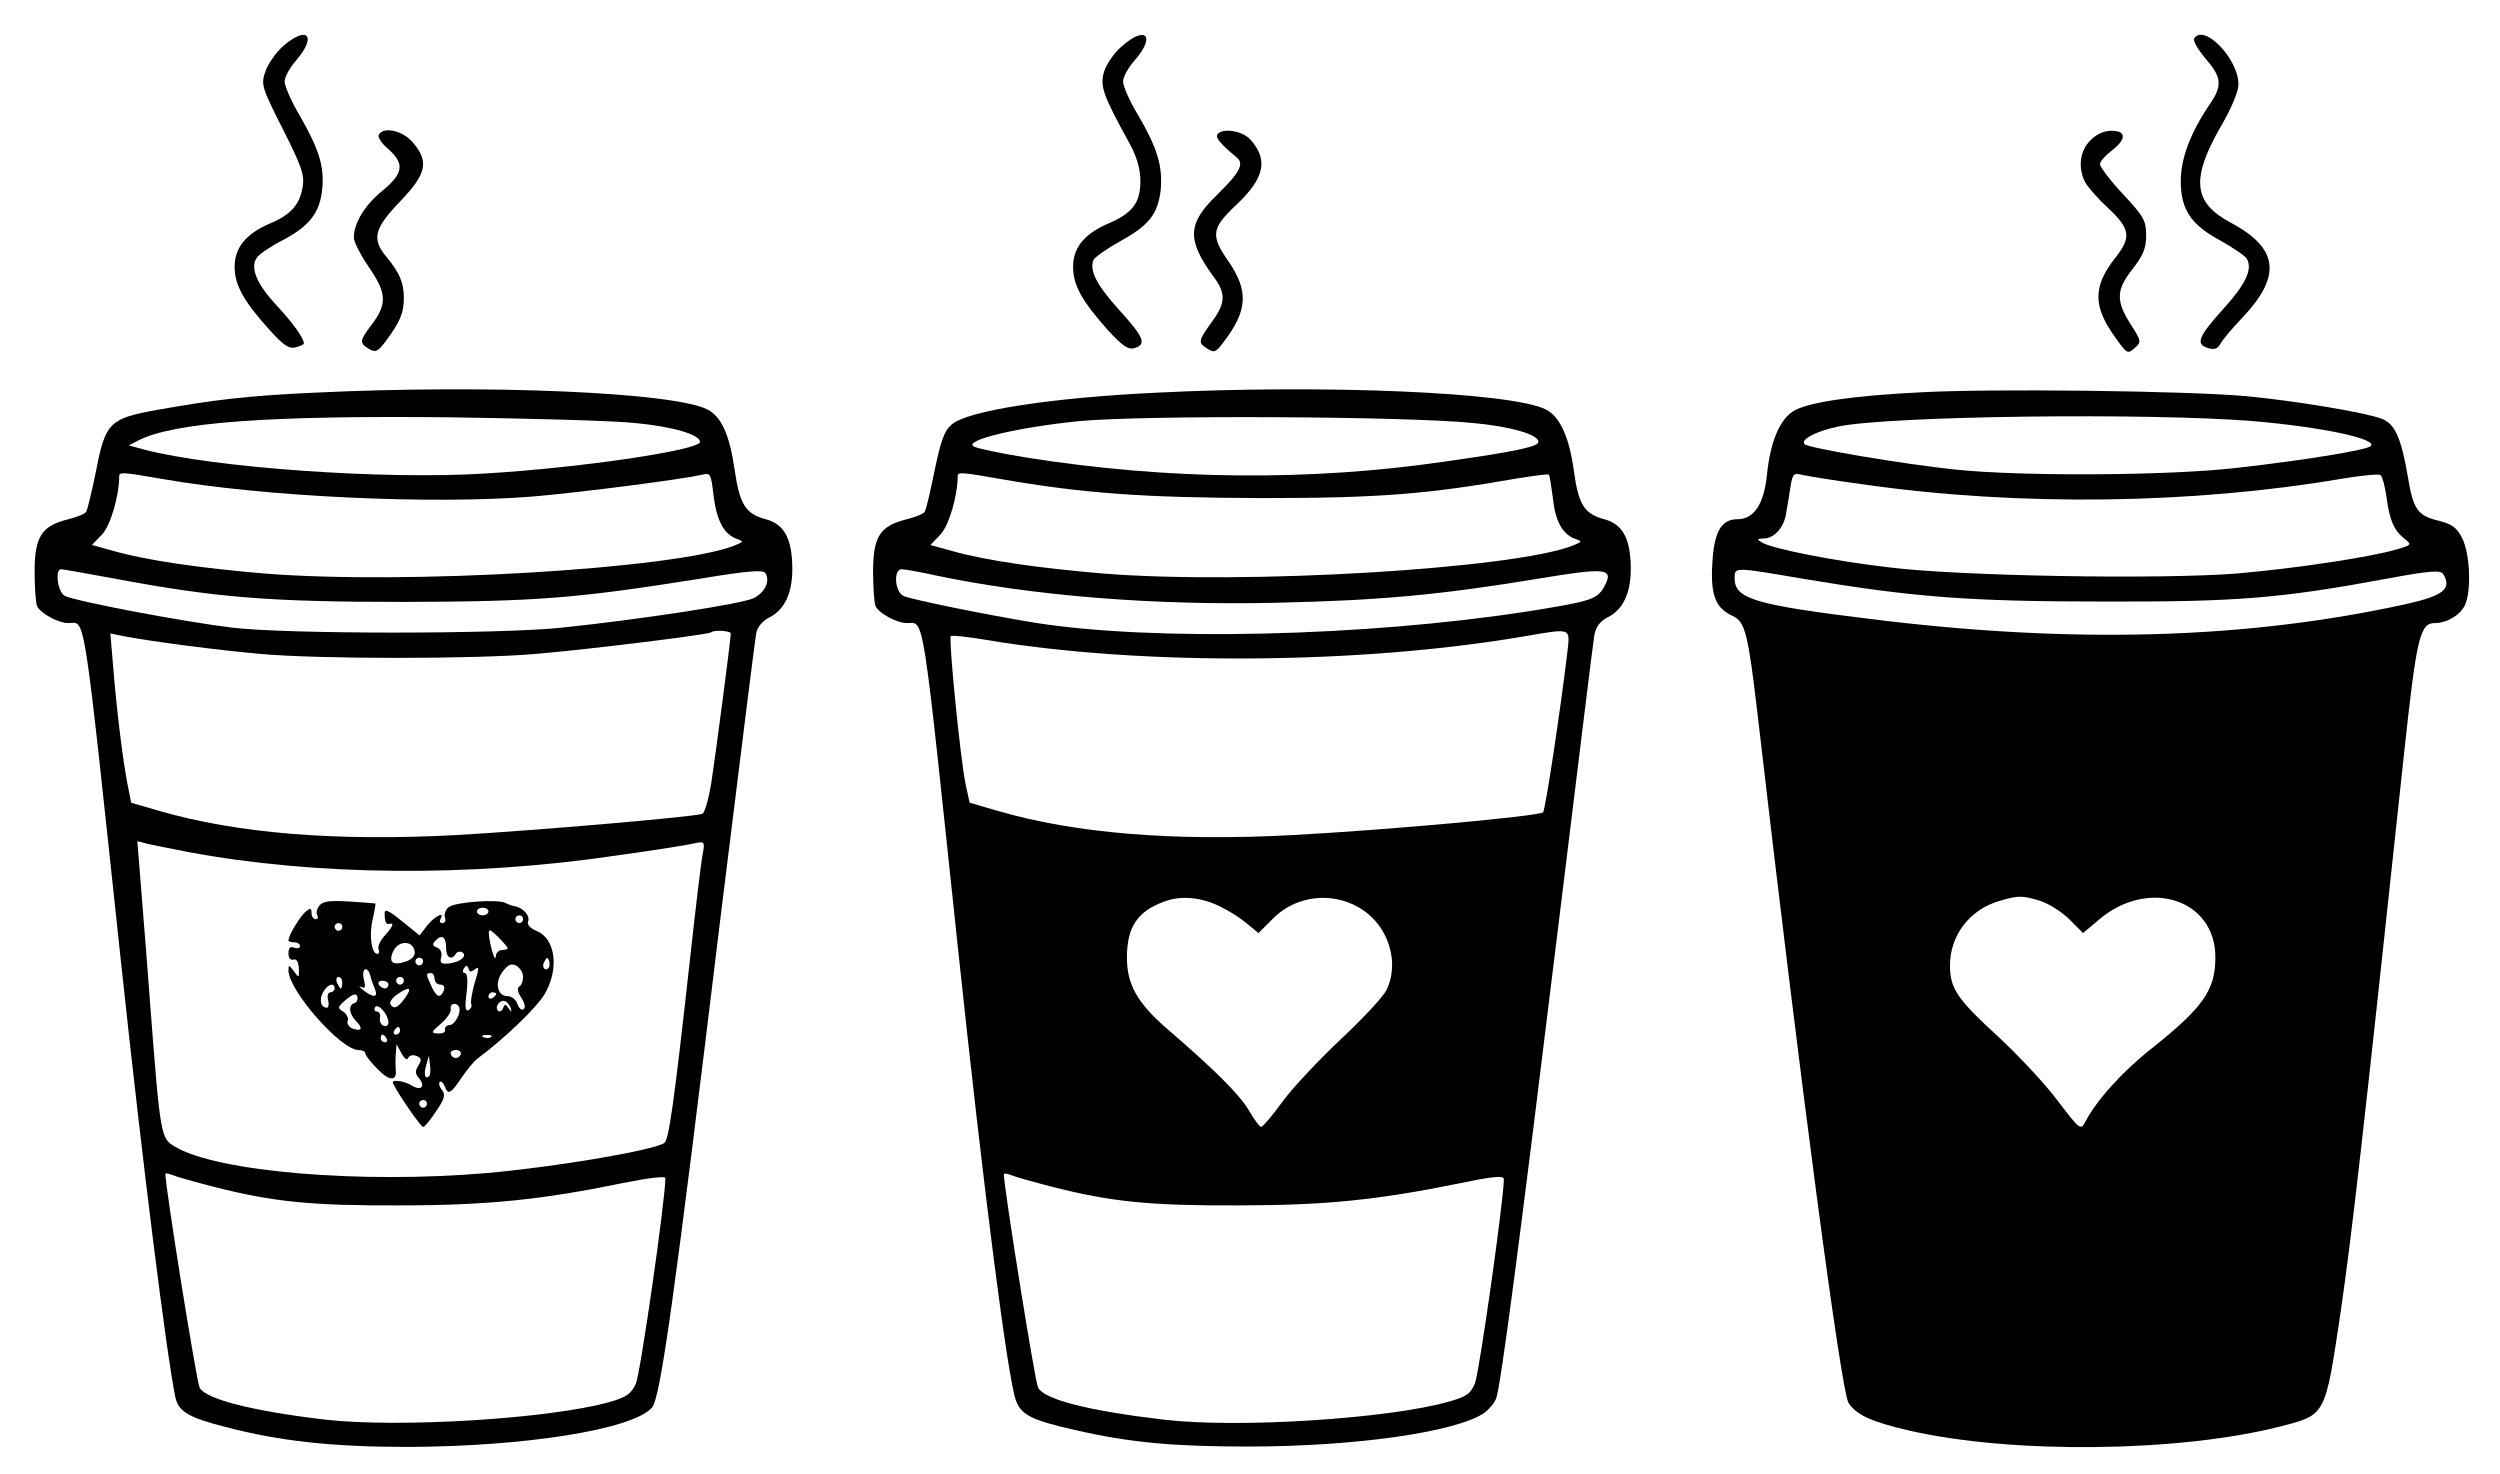
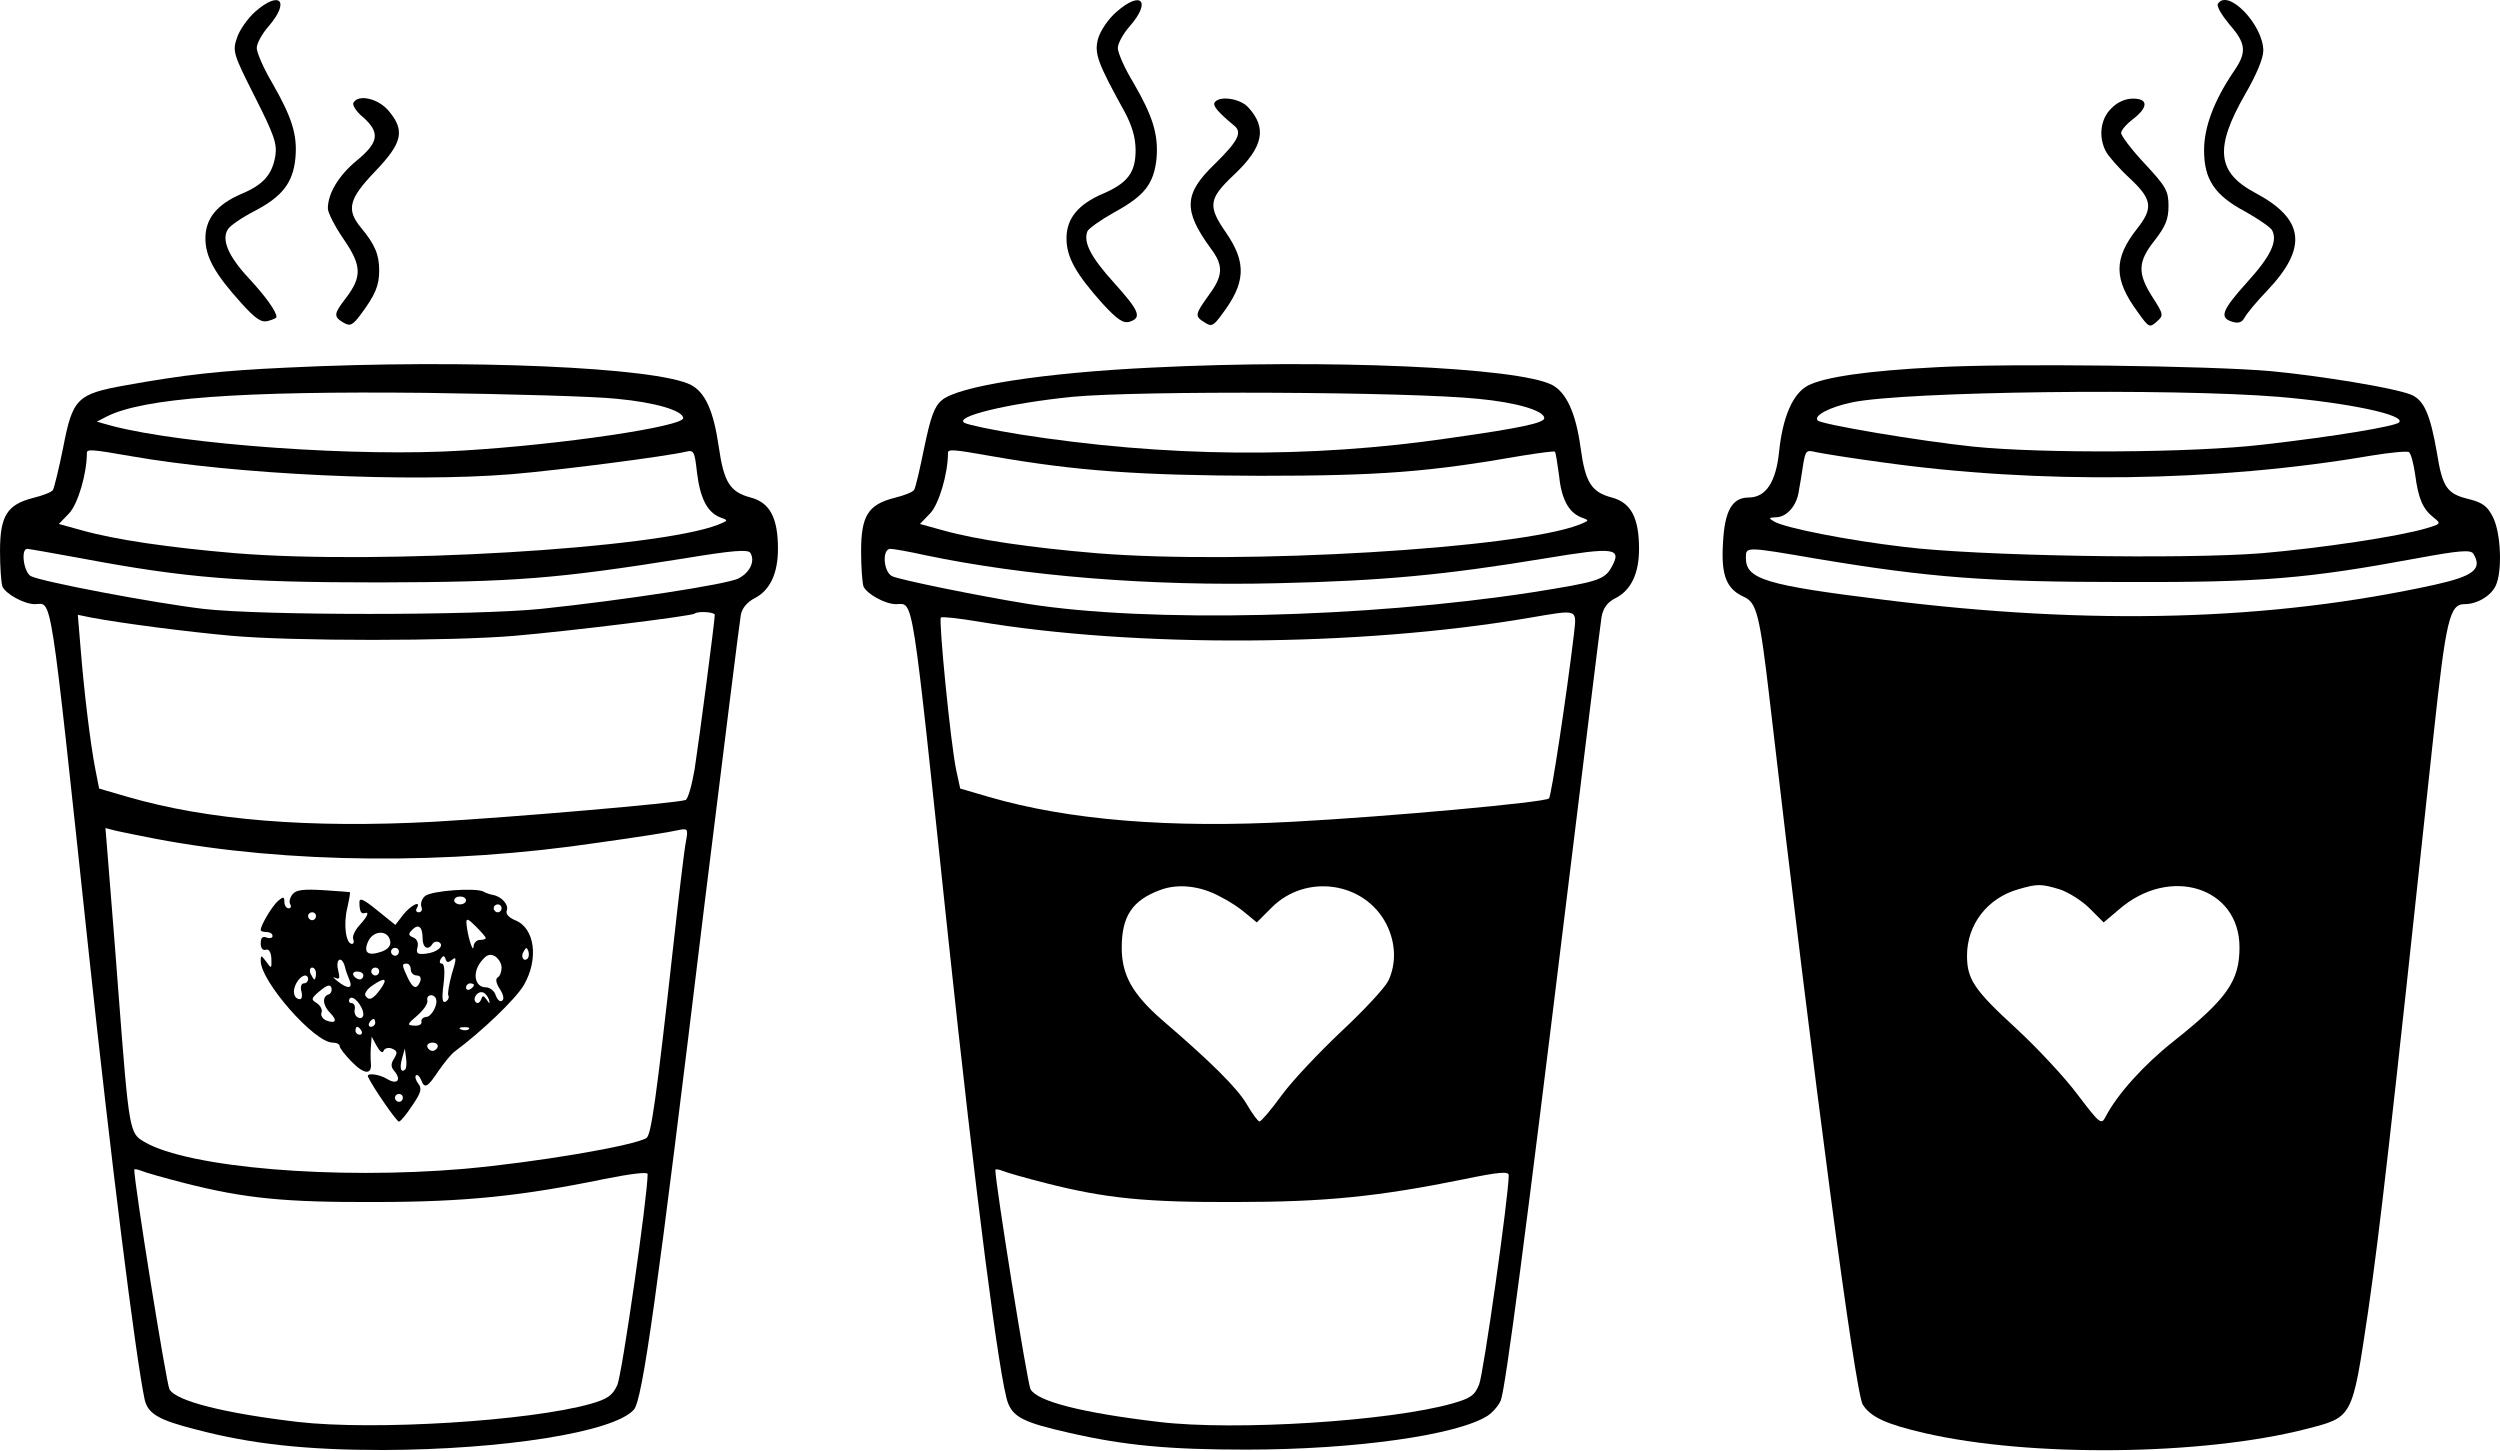
- <svg xmlns="http://www.w3.org/2000/svg" version="1.0" width="650pt" height="383pt" viewBox="0 0 650 383" preserveAspectRatio="xMidYMid meet">
-   <g transform="translate(0,383) scale(0.1,-0.1)" fill="#000000" stroke="none">
-     <path d="M736 3710 c-19 -17 -40 -47 -46 -66 -12 -34 -9 -42 45 -149 49 -97 57 -119 52 -151 -8 -46 -30 -72 -85 -95 -63 -27 -92 -63 -92 -113 0 -47 24 -90 91 -164 36 -40 51 -50 68 -45 11 3 21 7 21 10 0 14 -29 54 -71 99 -51 55 -69 97 -52 123 5 9 36 30 67 46 71 37 98 72 104 135 5 58 -8 101 -59 190 -22 37 -39 77 -39 88 0 12 14 37 30 55 55 64 29 92 -34 37z" />
-     <path d="M2916 3709 c-20 -17 -40 -47 -46 -67 -10 -38 -2 -60 68 -187 18 -34 27 -64 27 -96 0 -56 -20 -83 -83 -110 -63 -27 -92 -63 -92 -113 0 -48 24 -90 92 -166 37 -40 52 -50 68 -45 32 10 24 28 -40 99 -58 64 -78 102 -67 130 3 7 34 29 68 48 77 42 100 72 107 136 5 61 -9 107 -59 193 -22 36 -39 75 -39 87 0 12 14 37 30 55 56 64 29 92 -34 36z" />
-     <path d="M5705 3730 c-4 -6 10 -29 29 -52 43 -49 45 -71 10 -121 -49 -73 -74 -139 -74 -198 0 -74 27 -114 104 -155 32 -18 63 -39 68 -47 15 -28 -3 -66 -63 -132 -64 -71 -71 -90 -38 -100 16 -5 25 -2 32 11 6 11 32 42 58 69 102 108 93 180 -31 246 -98 52 -104 114 -26 250 28 48 46 91 46 110 0 66 -90 159 -115 119z" />
-     <path d="M985 3480 c-4 -6 7 -23 24 -37 44 -39 40 -64 -16 -110 -45 -37 -73 -83 -73 -121 0 -11 18 -46 40 -78 46 -67 47 -95 5 -150 -30 -39 -31 -46 -6 -61 17 -10 23 -8 44 20 37 50 47 73 47 112 0 40 -11 66 -46 108 -38 46 -31 73 36 143 69 72 76 103 34 153 -26 31 -76 43 -89 21z" />
-     <path d="M3165 3480 c-5 -8 8 -24 49 -58 22 -17 11 -39 -49 -98 -78 -75 -80 -117 -10 -213 33 -44 32 -69 -5 -119 -35 -49 -36 -53 -10 -69 17 -11 22 -9 43 20 61 80 63 131 12 206 -48 69 -46 87 20 149 74 70 83 118 35 170 -21 23 -74 30 -85 12z" />
-     <path d="M5435 3465 c-27 -26 -33 -71 -14 -108 6 -12 33 -43 60 -68 58 -54 61 -76 19 -129 -59 -75 -59 -127 1 -209 29 -41 31 -42 49 -26 18 16 18 18 -11 63 -38 60 -37 89 6 143 27 35 35 53 35 87 0 38 -6 49 -60 107 -33 35 -60 71 -60 78 0 7 14 23 30 35 39 30 39 52 0 52 -19 0 -40 -9 -55 -25z" />
-     <path d="M817 2809 c-173 -8 -259 -18 -410 -45 -122 -22 -133 -33 -157 -157 -11 -55 -23 -103 -26 -108 -3 -5 -25 -14 -50 -20 -66 -17 -84 -45 -84 -135 0 -40 3 -80 6 -89 8 -19 55 -45 82 -45 45 0 36 59 137 -885 55 -515 118 -1018 141 -1128 8 -37 35 -53 130 -77 140 -37 279 -52 474 -52 304 1 584 45 635 102 22 24 58 281 179 1280 48 388 89 717 92 733 3 17 17 33 35 42 39 20 59 63 59 125 0 78 -20 117 -69 130 -53 14 -68 39 -81 129 -13 90 -34 137 -70 156 -87 45 -568 66 -1023 44z m835 -79 c97 -9 168 -30 168 -49 0 -21 -306 -67 -557 -82 -264 -17 -708 15 -888 62 l-40 11 25 13 c93 47 336 65 810 60 212 -3 429 -9 482 -15z m-1232 -145 c267 -47 705 -67 965 -46 129 11 390 45 442 57 20 5 22 1 28 -53 8 -65 26 -100 58 -113 22 -8 22 -8 -5 -19 -155 -60 -853 -102 -1222 -72 -166 14 -304 34 -389 58 l-58 16 26 27 c22 23 45 100 45 153 0 10 13 9 110 -8z m-124 -259 c265 -50 405 -61 754 -61 345 1 448 9 774 61 121 20 160 23 166 14 13 -21 -1 -50 -30 -65 -30 -15 -291 -55 -500 -77 -165 -17 -710 -17 -855 0 -126 15 -411 69 -437 83 -18 10 -26 69 -9 69 4 0 66 -11 137 -24z m1604 -143 c0 -16 -40 -320 -51 -391 -7 -41 -17 -76 -23 -78 -23 -8 -430 -43 -636 -55 -317 -17 -574 4 -777 63 l-72 21 -10 51 c-12 62 -28 192 -37 305 l-7 84 34 -7 c80 -15 243 -36 354 -46 152 -14 562 -14 720 0 140 12 448 50 454 56 8 7 51 4 51 -3z m-1412 -568 c330 -62 735 -66 1117 -9 94 13 183 27 199 31 28 6 29 5 23 -28 -4 -19 -18 -137 -32 -264 -43 -388 -56 -479 -68 -487 -33 -20 -282 -62 -462 -78 -327 -28 -698 3 -809 68 -38 22 -39 24 -66 377 -11 149 -24 303 -27 344 l-6 74 27 -7 c15 -3 61 -13 104 -21z m69 -871 c153 -39 254 -49 483 -48 227 0 370 15 579 58 65 13 111 19 111 13 0 -56 -65 -510 -77 -535 -12 -26 -25 -35 -67 -47 -156 -44 -548 -68 -741 -46 -187 22 -310 53 -326 83 -8 16 -89 520 -89 556 0 2 8 1 18 -3 9 -4 58 -18 109 -31z" />
-     <path d="M831 1476 c-7 -8 -10 -20 -6 -26 3 -5 1 -10 -4 -10 -6 0 -11 7 -11 16 0 14 -3 14 -16 3 -14 -12 -44 -61 -44 -74 0 -3 7 -5 15 -5 8 0 15 -4 15 -10 0 -5 -7 -7 -15 -4 -10 4 -15 0 -15 -15 0 -12 5 -18 13 -16 7 3 13 -5 14 -22 1 -26 0 -27 -13 -8 -13 17 -14 17 -14 2 0 -52 136 -207 182 -207 10 0 18 -4 18 -9 0 -5 14 -23 31 -40 31 -32 51 -33 48 -3 -1 10 -1 28 0 42 l2 25 13 -24 c8 -14 15 -19 17 -12 3 7 12 9 21 6 14 -6 15 -10 6 -25 -9 -14 -9 -22 2 -34 17 -22 4 -33 -20 -18 -22 13 -54 16 -48 5 12 -26 72 -113 78 -113 4 0 19 18 34 41 22 32 25 43 15 55 -6 8 -9 17 -6 21 4 3 9 -2 13 -11 9 -24 16 -20 44 22 14 20 32 43 42 50 70 52 153 132 174 167 39 67 28 146 -22 165 -16 7 -24 16 -21 24 6 15 -13 36 -35 40 -7 1 -18 5 -23 8 -18 11 -133 3 -149 -11 -8 -7 -12 -19 -9 -27 3 -8 0 -14 -7 -14 -6 0 -8 5 -5 10 13 22 -15 8 -34 -16 l-20 -26 -46 37 c-33 27 -45 33 -45 21 0 -23 4 -31 13 -28 13 4 8 -8 -13 -31 -11 -12 -18 -27 -16 -34 3 -7 2 -13 -3 -13 -15 0 -22 48 -12 90 5 22 8 40 7 41 0 0 -31 3 -67 5 -50 3 -69 1 -78 -10z m439 -16 c0 -5 -7 -10 -15 -10 -8 0 -15 5 -15 10 0 6 7 10 15 10 8 0 15 -4 15 -10z m90 -20 c0 -5 -4 -10 -10 -10 -5 0 -10 5 -10 10 0 6 5 10 10 10 6 0 10 -4 10 -10z m-470 -20 c0 -5 -4 -10 -10 -10 -5 0 -10 5 -10 10 0 6 5 10 10 10 6 0 10 -4 10 -10z m430 -55 c0 -3 -7 -5 -15 -5 -8 0 -16 -8 -16 -17 -1 -19 -16 30 -18 59 -1 14 4 12 24 -8 14 -14 25 -27 25 -29z m-160 -1 c0 -24 14 -32 25 -14 4 6 11 7 17 4 14 -9 -5 -26 -35 -29 -20 -2 -24 1 -20 16 3 11 -1 21 -10 25 -13 5 -14 9 -4 19 16 17 27 9 27 -21z m-82 -7 c2 -11 -5 -20 -20 -26 -36 -13 -49 -4 -36 25 13 29 51 30 56 1z m22 -27 c0 -5 -4 -10 -10 -10 -5 0 -10 5 -10 10 0 6 5 10 10 10 6 0 10 -4 10 -10z m326 -17 c-10 -10 -19 5 -10 18 6 11 8 11 12 0 2 -7 1 -15 -2 -18z m-66 -23 c0 -10 -4 -22 -10 -25 -6 -4 -4 -15 6 -30 9 -14 11 -26 5 -29 -5 -4 -12 3 -16 14 -3 11 -15 20 -25 20 -27 0 -35 35 -13 64 14 18 22 22 36 15 9 -6 17 -18 17 -29z m-125 20 c11 9 11 2 -1 -36 -7 -25 -11 -50 -9 -54 3 -5 0 -12 -6 -16 -9 -5 -11 6 -6 44 4 33 2 52 -4 52 -6 0 -7 5 -3 12 6 9 9 9 12 0 3 -10 7 -10 17 -2z m-272 -17 c2 -10 8 -26 12 -35 9 -22 -5 -23 -31 -2 -10 8 -13 12 -5 8 11 -5 12 -1 7 20 -7 28 9 37 17 9z m167 -8 c0 -8 7 -15 15 -15 9 0 12 -6 9 -15 -9 -22 -19 -18 -32 10 -15 32 -15 35 -2 35 6 0 10 -7 10 -15z m-240 -10 c0 -8 -2 -15 -4 -15 -2 0 -6 7 -10 15 -3 8 -1 15 4 15 6 0 10 -7 10 -15z m160 5 c0 -5 -4 -10 -10 -10 -5 0 -10 5 -10 10 0 6 5 10 10 10 6 0 10 -4 10 -10z m-40 -10 c0 -5 -4 -10 -9 -10 -6 0 -13 5 -16 10 -3 6 1 10 9 10 9 0 16 -4 16 -10z m-140 -10 c0 -5 -5 -10 -11 -10 -6 0 -9 -9 -6 -20 3 -11 1 -20 -3 -20 -16 0 -21 20 -10 40 11 21 30 27 30 10z m183 -25 c-19 -26 -29 -30 -38 -16 -3 5 5 17 17 25 33 23 41 19 21 -9z m-131 -13 c-17 -5 -15 -28 4 -47 19 -19 14 -28 -10 -19 -9 4 -15 13 -12 20 3 7 -3 18 -12 24 -15 9 -15 12 8 31 18 15 26 17 29 8 2 -7 -1 -15 -7 -17z m368 24 c0 -3 -4 -8 -10 -11 -5 -3 -10 -1 -10 4 0 6 5 11 10 11 6 0 10 -2 10 -4z m38 -37 c3 -12 2 -12 -6 0 -8 11 -10 11 -14 0 -3 -8 -9 -11 -13 -7 -10 9 4 30 18 25 6 -2 12 -10 15 -18z m-318 -37 c0 -8 -6 -12 -12 -9 -7 2 -12 11 -10 21 2 9 -2 16 -8 16 -6 0 -8 5 -5 11 8 12 34 -18 35 -39z m183 41 c8 -14 -10 -48 -24 -48 -8 -1 -13 -6 -12 -12 2 -7 -7 -11 -18 -10 -19 1 -19 3 8 26 15 13 27 30 25 38 -3 14 14 18 21 6z m-153 -63 c0 -5 -5 -10 -11 -10 -5 0 -7 5 -4 10 3 6 8 10 11 10 2 0 4 -4 4 -10z m-35 -20 c3 -5 1 -10 -4 -10 -6 0 -11 5 -11 10 0 6 2 10 4 10 3 0 8 -4 11 -10z m272 4 c-3 -3 -12 -4 -19 -1 -8 3 -5 6 6 6 11 1 17 -2 13 -5z m-79 -45 c-2 -6 -8 -10 -13 -10 -5 0 -11 4 -13 10 -2 6 4 11 13 11 9 0 15 -5 13 -11z m-82 -57 c-11 -10 -15 4 -8 28 l7 25 3 -23 c2 -13 1 -26 -2 -30z m-6 -72 c0 -5 -4 -10 -10 -10 -5 0 -10 5 -10 10 0 6 5 10 10 10 6 0 10 -4 10 -10z" />
-     <path d="M3006 2809 c-274 -13 -492 -47 -532 -83 -19 -16 -28 -43 -44 -119 -11 -54 -22 -103 -26 -108 -3 -5 -25 -14 -50 -20 -66 -17 -84 -45 -84 -135 0 -40 3 -80 6 -89 8 -19 55 -45 82 -45 46 0 38 48 132 -839 70 -659 131 -1130 152 -1184 14 -36 42 -50 153 -75 143 -33 257 -43 450 -43 277 0 536 37 612 86 13 9 28 26 33 39 12 31 64 429 165 1256 47 382 87 710 90 727 4 23 15 38 35 48 40 20 60 63 60 125 0 78 -20 117 -69 130 -52 14 -67 38 -79 126 -12 88 -36 140 -72 159 -86 45 -575 66 -1014 44z m826 -79 c97 -9 168 -30 168 -49 0 -12 -59 -25 -236 -50 -358 -53 -726 -49 -1093 9 -68 11 -130 24 -139 29 -29 16 114 50 273 66 167 16 851 13 1027 -5z m-1233 -145 c217 -38 374 -49 681 -50 307 0 430 10 664 51 44 7 81 12 83 10 2 -2 6 -28 10 -57 6 -62 24 -96 56 -109 22 -8 22 -8 -5 -19 -155 -60 -853 -102 -1222 -72 -166 14 -304 34 -389 58 l-58 16 26 27 c22 23 45 100 45 153 0 10 13 9 109 -8z m-167 -251 c253 -53 569 -79 893 -71 266 6 424 21 678 63 175 29 195 27 167 -23 -18 -32 -37 -37 -200 -63 -422 -65 -973 -78 -1280 -29 -123 20 -325 61 -342 70 -22 12 -25 69 -4 69 8 0 48 -7 88 -16z m1643 -201 c-18 -151 -57 -409 -63 -415 -10 -10 -405 -46 -648 -59 -312 -17 -569 4 -771 63 l-72 21 -10 46 c-14 65 -45 380 -39 387 3 3 46 -2 94 -10 399 -67 965 -64 1394 9 129 22 122 24 115 -42z m-897 -663 c21 -10 50 -29 65 -42 l29 -24 37 37 c87 88 236 66 291 -41 24 -47 26 -100 5 -144 -9 -18 -63 -76 -120 -129 -57 -54 -125 -126 -151 -162 -26 -36 -51 -65 -55 -65 -4 0 -18 19 -32 43 -24 41 -89 106 -216 215 -74 65 -101 113 -101 182 0 80 27 120 97 146 45 17 101 11 151 -16z m-441 -726 c153 -39 254 -49 483 -48 226 0 362 14 578 58 87 18 112 20 112 10 0 -52 -64 -504 -75 -530 -11 -28 -22 -35 -67 -48 -158 -45 -550 -70 -743 -47 -195 23 -309 52 -326 83 -8 15 -89 521 -89 555 0 3 8 2 18 -2 9 -4 58 -18 109 -31z" />
-     <path d="M4994 2810 c-178 -9 -284 -25 -326 -46 -39 -20 -65 -80 -74 -169 -8 -77 -34 -115 -77 -115 -42 0 -61 -34 -65 -116 -5 -82 9 -116 54 -136 31 -15 39 -43 64 -258 112 -967 217 -1757 236 -1787 20 -32 61 -50 156 -72 267 -62 704 -57 966 10 120 31 117 25 158 300 30 210 54 417 165 1454 32 297 41 335 79 335 32 0 67 21 79 47 17 37 13 133 -7 173 -14 28 -26 37 -61 46 -55 13 -67 29 -81 117 -17 98 -33 135 -67 148 -44 17 -227 47 -353 59 -158 14 -663 20 -846 10z m865 -75 c176 -15 324 -46 305 -65 -12 -10 -160 -35 -344 -56 -177 -21 -561 -23 -735 -5 -135 14 -383 56 -393 66 -12 12 30 34 87 46 134 28 811 36 1080 14z m-1010 -165 c401 -57 853 -51 1244 16 48 8 92 12 96 9 5 -3 12 -29 16 -58 8 -60 19 -86 47 -108 19 -15 18 -16 -19 -27 -71 -21 -266 -50 -416 -63 -199 -16 -725 -7 -907 16 -145 17 -300 48 -328 64 -15 9 -15 10 4 11 27 0 53 29 58 66 3 16 8 46 11 67 6 36 8 38 32 32 14 -3 87 -15 162 -25z m-160 -245 c287 -48 433 -59 781 -59 347 -1 458 8 739 60 108 20 136 22 143 12 24 -39 1 -57 -98 -79 -415 -91 -866 -104 -1394 -38 -300 37 -350 52 -350 106 0 29 -2 29 179 -2z m615 -837 c22 -7 57 -29 76 -48 l36 -36 39 33 c129 112 305 56 305 -96 0 -85 -31 -130 -167 -238 -76 -60 -143 -135 -172 -191 -11 -21 -14 -19 -71 56 -32 43 -102 118 -155 167 -107 98 -125 125 -125 185 0 79 52 146 130 168 48 14 57 14 104 0z" />
+ <svg xmlns="http://www.w3.org/2000/svg" viewBox="12.418 17.633 115.698 67.115">
+   <g transform="matrix(0.1371, 0, 0, 0.1371, 70.18327, 50.98756)" id="515578">
+     <g style="" vector-effect="non-scaling-stroke">
+       <g transform="matrix(0.1333 0 0 -0.1333 -336.7376 -189.0238)">
+         <path style="stroke: none; stroke-width: 1; stroke-dasharray: none; stroke-linecap: butt; stroke-dashoffset: 0; stroke-linejoin: miter; stroke-miterlimit: 4; is-custom-font: none; font-file-url: none; fill: rgb(0,0,0); fill-rule: nonzero; opacity: 1;" transform=" translate(-724.4967, -3332.577)" d="M 736 3710 c -19 -17 -40 -47 -46 -66 c -12 -34 -9 -42 45 -149 c 49 -97 57 -119 52 -151 c -8 -46 -30 -72 -85 -95 c -63 -27 -92 -63 -92 -113 c 0 -47 24 -90 91 -164 c 36 -40 51 -50 68 -45 c 11 3 21 7 21 10 c 0 14 -29 54 -71 99 c -51 55 -69 97 -52 123 c 5 9 36 30 67 46 c 71 37 98 72 104 135 c 5 58 -8 101 -59 190 c -22 37 -39 77 -39 88 c 0 12 14 37 30 55 c 55 64 29 92 -34 37 z" stroke-linecap="round" />
+       </g>
+       <g transform="matrix(0.1333 0 0 -0.1333 -46.0738 -188.8741)">
+         <path style="stroke: none; stroke-width: 1; stroke-dasharray: none; stroke-linecap: butt; stroke-dashoffset: 0; stroke-linejoin: miter; stroke-miterlimit: 4; is-custom-font: none; font-file-url: none; fill: rgb(0,0,0); fill-rule: nonzero; opacity: 1;" transform=" translate(-2904.476, -3331.453)" d="M 2916 3709 c -20 -17 -40 -47 -46 -67 c -10 -38 -2 -60 68 -187 c 18 -34 27 -64 27 -96 c 0 -56 -20 -83 -83 -110 c -63 -27 -92 -63 -92 -113 c 0 -48 24 -90 92 -166 c 37 -40 52 -50 68 -45 c 32 10 24 28 -40 99 c -58 64 -78 102 -67 130 c 3 7 34 29 68 48 c 77 42 100 72 107 136 c 5 61 -9 107 -59 193 c -22 36 -39 75 -39 87 c 0 12 14 37 30 55 c 56 64 29 92 -34 36 z" stroke-linecap="round" />
+       </g>
+       <g transform="matrix(0.1333 0 0 -0.1333 338.0571 -188.8384)">
+         <path style="stroke: none; stroke-width: 1; stroke-dasharray: none; stroke-linecap: butt; stroke-dashoffset: 0; stroke-linejoin: miter; stroke-miterlimit: 4; is-custom-font: none; font-file-url: none; fill: rgb(0,0,0); fill-rule: nonzero; opacity: 1;" transform=" translate(-5785.457, -3331.186)" d="M 5705 3730 c -4 -6 10 -29 29 -52 c 43 -49 45 -71 10 -121 c -49 -73 -74 -139 -74 -198 c 0 -74 27 -114 104 -155 c 32 -18 63 -39 68 -47 c 15 -28 -3 -66 -63 -132 c -64 -71 -71 -90 -38 -100 c 16 -5 25 -2 32 11 c 6 11 32 42 58 69 c 102 108 93 180 -31 246 c -98 52 -104 114 -26 250 c 28 48 46 91 46 110 c 0 66 -90 159 -115 119 z" stroke-linecap="round" />
+       </g>
+       <g transform="matrix(0.1333 0 0 -0.1333 -298.666 -171.9268)">
+         <path style="stroke: none; stroke-width: 1; stroke-dasharray: none; stroke-linecap: butt; stroke-dashoffset: 0; stroke-linejoin: miter; stroke-miterlimit: 4; is-custom-font: none; font-file-url: none; fill: rgb(0,0,0); fill-rule: nonzero; opacity: 1;" transform=" translate(-1010.028, -3204.379)" d="M 985 3480 c -4 -6 7 -23 24 -37 c 44 -39 40 -64 -16 -110 c -45 -37 -73 -83 -73 -121 c 0 -11 18 -46 40 -78 c 46 -67 47 -95 5 -150 c -30 -39 -31 -46 -6 -61 c 17 -10 23 -8 44 20 c 37 50 47 73 47 112 c 0 40 -11 66 -46 108 c -38 46 -31 73 36 143 c 69 72 76 103 34 153 c -26 31 -76 43 -89 21 z" stroke-linecap="round" />
+       </g>
+       <g transform="matrix(0.1333 0 0 -0.1333 -7.7261 -171.8105)">
+         <path style="stroke: none; stroke-width: 1; stroke-dasharray: none; stroke-linecap: butt; stroke-dashoffset: 0; stroke-linejoin: miter; stroke-miterlimit: 4; is-custom-font: none; font-file-url: none; fill: rgb(0,0,0); fill-rule: nonzero; opacity: 1;" transform=" translate(-3192.076, -3203.507)" d="M 3165 3480 c -5 -8 8 -24 49 -58 c 22 -17 11 -39 -49 -98 c -78 -75 -80 -117 -10 -213 c 33 -44 32 -69 -5 -119 c -35 -49 -36 -53 -10 -69 c 17 -11 22 -9 43 20 c 61 80 63 131 12 206 c -48 69 -46 87 20 149 c 74 70 83 118 35 170 c -21 23 -74 30 -85 12 z" stroke-linecap="round" />
+       </g>
+       <g transform="matrix(0.1333 0 0 -0.1333 299.3265 -171.7019)">
+         <path style="stroke: none; stroke-width: 1; stroke-dasharray: none; stroke-linecap: butt; stroke-dashoffset: 0; stroke-linejoin: miter; stroke-miterlimit: 4; is-custom-font: none; font-file-url: none; fill: rgb(0,0,0); fill-rule: nonzero; opacity: 1;" transform=" translate(-5494.97, -3202.692)" d="M 5435 3465 c -27 -26 -33 -71 -14 -108 c 6 -12 33 -43 60 -68 c 58 -54 61 -76 19 -129 c -59 -75 -59 -127 1 -209 c 29 -41 31 -42 49 -26 c 18 16 18 18 -11 63 c -38 60 -37 89 6 143 c 27 35 35 53 35 87 c 0 38 -6 49 -60 107 c -33 35 -60 71 -60 78 c 0 7 14 23 30 35 c 39 30 39 52 0 52 c -19 0 -40 -9 -55 -25 z" stroke-linecap="round" />
+       </g>
+       <g transform="matrix(0.1333 0 0 -0.1333 -290.0328 62.9015)">
+         <path style="stroke: none; stroke-width: 1; stroke-dasharray: none; stroke-linecap: butt; stroke-dashoffset: 0; stroke-linejoin: miter; stroke-miterlimit: 4; is-custom-font: none; font-file-url: none; fill: rgb(0,0,0); fill-rule: nonzero; opacity: 1;" transform=" translate(-1075, -1442.895)" d="M 817 2809 c -173 -8 -259 -18 -410 -45 c -122 -22 -133 -33 -157 -157 c -11 -55 -23 -103 -26 -108 c -3 -5 -25 -14 -50 -20 c -66 -17 -84 -45 -84 -135 c 0 -40 3 -80 6 -89 c 8 -19 55 -45 82 -45 c 45 0 36 59 137 -885 c 55 -515 118 -1018 141 -1128 c 8 -37 35 -53 130 -77 c 140 -37 279 -52 474 -52 c 304 1 584 45 635 102 c 22 24 58 281 179 1280 c 48 388 89 717 92 733 c 3 17 17 33 35 42 c 39 20 59 63 59 125 c 0 78 -20 117 -69 130 c -53 14 -68 39 -81 129 c -13 90 -34 137 -70 156 c -87 45 -568 66 -1023 44 z m 835 -79 c 97 -9 168 -30 168 -49 c 0 -21 -306 -67 -557 -82 c -264 -17 -708 15 -888 62 l -40 11 l 25 13 c 93 47 336 65 810 60 c 212 -3 429 -9 482 -15 z m -1232 -145 c 267 -47 705 -67 965 -46 c 129 11 390 45 442 57 c 20 5 22 1 28 -53 c 8 -65 26 -100 58 -113 c 22 -8 22 -8 -5 -19 c -155 -60 -853 -102 -1222 -72 c -166 14 -304 34 -389 58 l -58 16 l 26 27 c 22 23 45 100 45 153 c 0 10 13 9 110 -8 z m -124 -259 c 265 -50 405 -61 754 -61 c 345 1 448 9 774 61 c 121 20 160 23 166 14 c 13 -21 -1 -50 -30 -65 c -30 -15 -291 -55 -500 -77 c -165 -17 -710 -17 -855 0 c -126 15 -411 69 -437 83 c -18 10 -26 69 -9 69 c 4 0 66 -11 137 -24 z m 1604 -143 c 0 -16 -40 -320 -51 -391 c -7 -41 -17 -76 -23 -78 c -23 -8 -430 -43 -636 -55 c -317 -17 -574 4 -777 63 l -72 21 l -10 51 c -12 62 -28 192 -37 305 l -7 84 l 34 -7 c 80 -15 243 -36 354 -46 c 152 -14 562 -14 720 0 c 140 12 448 50 454 56 c 8 7 51 4 51 -3 z m -1412 -568 c 330 -62 735 -66 1117 -9 c 94 13 183 27 199 31 c 28 6 29 5 23 -28 c -4 -19 -18 -137 -32 -264 c -43 -388 -56 -479 -68 -487 c -33 -20 -282 -62 -462 -78 c -327 -28 -698 3 -809 68 c -38 22 -39 24 -66 377 c -11 149 -24 303 -27 344 l -6 74 l 27 -7 c 15 -3 61 -13 104 -21 z m 69 -871 c 153 -39 254 -49 483 -48 c 227 0 370 15 579 58 c 65 13 111 19 111 13 c 0 -56 -65 -510 -77 -535 c -12 -26 -25 -35 -67 -47 c -156 -44 -548 -68 -741 -46 c -187 22 -310 53 -326 83 c -8 16 -89 520 -89 556 c 0 2 8 1 18 -3 c 9 -4 58 -18 109 -31 z" stroke-linecap="round" />
+       </g>
+       <g transform="matrix(0.1333 0 0 -0.1333 -287.3773 96.173)">
+         <path style="stroke: none; stroke-width: 1; stroke-dasharray: none; stroke-linecap: butt; stroke-dashoffset: 0; stroke-linejoin: miter; stroke-miterlimit: 4; is-custom-font: none; font-file-url: none; fill: rgb(0,0,0); fill-rule: nonzero; opacity: 1;" transform=" translate(-1094.757, -1193.629)" d="M 831 1476 c -7 -8 -10 -20 -6 -26 c 3 -5 1 -10 -4 -10 c -6 0 -11 7 -11 16 c 0 14 -3 14 -16 3 c -14 -12 -44 -61 -44 -74 c 0 -3 7 -5 15 -5 c 8 0 15 -4 15 -10 c 0 -5 -7 -7 -15 -4 c -10 4 -15 0 -15 -15 c 0 -12 5 -18 13 -16 c 7 3 13 -5 14 -22 c 1 -26 0 -27 -13 -8 c -13 17 -14 17 -14 2 c 0 -52 136 -207 182 -207 c 10 0 18 -4 18 -9 c 0 -5 14 -23 31 -40 c 31 -32 51 -33 48 -3 c -1 10 -1 28 0 42 l 2 25 l 13 -24 c 8 -14 15 -19 17 -12 c 3 7 12 9 21 6 c 14 -6 15 -10 6 -25 c -9 -14 -9 -22 2 -34 c 17 -22 4 -33 -20 -18 c -22 13 -54 16 -48 5 c 12 -26 72 -113 78 -113 c 4 0 19 18 34 41 c 22 32 25 43 15 55 c -6 8 -9 17 -6 21 c 4 3 9 -2 13 -11 c 9 -24 16 -20 44 22 c 14 20 32 43 42 50 c 70 52 153 132 174 167 c 39 67 28 146 -22 165 c -16 7 -24 16 -21 24 c 6 15 -13 36 -35 40 c -7 1 -18 5 -23 8 c -18 11 -133 3 -149 -11 c -8 -7 -12 -19 -9 -27 c 3 -8 0 -14 -7 -14 c -6 0 -8 5 -5 10 c 13 22 -15 8 -34 -16 l -20 -26 l -46 37 c -33 27 -45 33 -45 21 c 0 -23 4 -31 13 -28 c 13 4 8 -8 -13 -31 c -11 -12 -18 -27 -16 -34 c 3 -7 2 -13 -3 -13 c -15 0 -22 48 -12 90 c 5 22 8 40 7 41 c 0 0 -31 3 -67 5 c -50 3 -69 1 -78 -10 z m 439 -16 c 0 -5 -7 -10 -15 -10 c -8 0 -15 5 -15 10 c 0 6 7 10 15 10 c 8 0 15 -4 15 -10 z m 90 -20 c 0 -5 -4 -10 -10 -10 c -5 0 -10 5 -10 10 c 0 6 5 10 10 10 c 6 0 10 -4 10 -10 z m -470 -20 c 0 -5 -4 -10 -10 -10 c -5 0 -10 5 -10 10 c 0 6 5 10 10 10 c 6 0 10 -4 10 -10 z m 430 -55 c 0 -3 -7 -5 -15 -5 c -8 0 -16 -8 -16 -17 c -1 -19 -16 30 -18 59 c -1 14 4 12 24 -8 c 14 -14 25 -27 25 -29 z m -160 -1 c 0 -24 14 -32 25 -14 c 4 6 11 7 17 4 c 14 -9 -5 -26 -35 -29 c -20 -2 -24 1 -20 16 c 3 11 -1 21 -10 25 c -13 5 -14 9 -4 19 c 16 17 27 9 27 -21 z m -82 -7 c 2 -11 -5 -20 -20 -26 c -36 -13 -49 -4 -36 25 c 13 29 51 30 56 1 z m 22 -27 c 0 -5 -4 -10 -10 -10 c -5 0 -10 5 -10 10 c 0 6 5 10 10 10 c 6 0 10 -4 10 -10 z m 326 -17 c -10 -10 -19 5 -10 18 c 6 11 8 11 12 0 c 2 -7 1 -15 -2 -18 z m -66 -23 c 0 -10 -4 -22 -10 -25 c -6 -4 -4 -15 6 -30 c 9 -14 11 -26 5 -29 c -5 -4 -12 3 -16 14 c -3 11 -15 20 -25 20 c -27 0 -35 35 -13 64 c 14 18 22 22 36 15 c 9 -6 17 -18 17 -29 z m -125 20 c 11 9 11 2 -1 -36 c -7 -25 -11 -50 -9 -54 c 3 -5 0 -12 -6 -16 c -9 -5 -11 6 -6 44 c 4 33 2 52 -4 52 c -6 0 -7 5 -3 12 c 6 9 9 9 12 0 c 3 -10 7 -10 17 -2 z m -272 -17 c 2 -10 8 -26 12 -35 c 9 -22 -5 -23 -31 -2 c -10 8 -13 12 -5 8 c 11 -5 12 -1 7 20 c -7 28 9 37 17 9 z m 167 -8 c 0 -8 7 -15 15 -15 c 9 0 12 -6 9 -15 c -9 -22 -19 -18 -32 10 c -15 32 -15 35 -2 35 c 6 0 10 -7 10 -15 z m -240 -10 c 0 -8 -2 -15 -4 -15 c -2 0 -6 7 -10 15 c -3 8 -1 15 4 15 c 6 0 10 -7 10 -15 z m 160 5 c 0 -5 -4 -10 -10 -10 c -5 0 -10 5 -10 10 c 0 6 5 10 10 10 c 6 0 10 -4 10 -10 z m -40 -10 c 0 -5 -4 -10 -9 -10 c -6 0 -13 5 -16 10 c -3 6 1 10 9 10 c 9 0 16 -4 16 -10 z m -140 -10 c 0 -5 -5 -10 -11 -10 c -6 0 -9 -9 -6 -20 c 3 -11 1 -20 -3 -20 c -16 0 -21 20 -10 40 c 11 21 30 27 30 10 z m 183 -25 c -19 -26 -29 -30 -38 -16 c -3 5 5 17 17 25 c 33 23 41 19 21 -9 z m -131 -13 c -17 -5 -15 -28 4 -47 c 19 -19 14 -28 -10 -19 c -9 4 -15 13 -12 20 c 3 7 -3 18 -12 24 c -15 9 -15 12 8 31 c 18 15 26 17 29 8 c 2 -7 -1 -15 -7 -17 z m 368 24 c 0 -3 -4 -8 -10 -11 c -5 -3 -10 -1 -10 4 c 0 6 5 11 10 11 c 6 0 10 -2 10 -4 z m 38 -37 c 3 -12 2 -12 -6 0 c -8 11 -10 11 -14 0 c -3 -8 -9 -11 -13 -7 c -10 9 4 30 18 25 c 6 -2 12 -10 15 -18 z m -318 -37 c 0 -8 -6 -12 -12 -9 c -7 2 -12 11 -10 21 c 2 9 -2 16 -8 16 c -6 0 -8 5 -5 11 c 8 12 34 -18 35 -39 z m 183 41 c 8 -14 -10 -48 -24 -48 c -8 -1 -13 -6 -12 -12 c 2 -7 -7 -11 -18 -10 c -19 1 -19 3 8 26 c 15 13 27 30 25 38 c -3 14 14 18 21 6 z m -153 -63 c 0 -5 -5 -10 -11 -10 c -5 0 -7 5 -4 10 c 3 6 8 10 11 10 c 2 0 4 -4 4 -10 z m -35 -20 c 3 -5 1 -10 -4 -10 c -6 0 -11 5 -11 10 c 0 6 2 10 4 10 c 3 0 8 -4 11 -10 z m 272 4 c -3 -3 -12 -4 -19 -1 c -8 3 -5 6 6 6 c 11 1 17 -2 13 -5 z m -79 -45 c -2 -6 -8 -10 -13 -10 c -5 0 -11 4 -13 10 c -2 6 4 11 13 11 c 9 0 15 -5 13 -11 z m -82 -57 c -11 -10 -15 4 -8 28 l 7 25 l 3 -23 c 2 -13 1 -26 -2 -30 z m -6 -72 c 0 -5 -4 -10 -10 -10 c -5 0 -10 5 -10 10 c 0 6 5 10 10 10 c 6 0 10 -4 10 -10 z" stroke-linecap="round" />
+       </g>
+       <g transform="matrix(0.1333 0 0 -0.1333 0.6338 62.8348)">
+         <path style="stroke: none; stroke-width: 1; stroke-dasharray: none; stroke-linecap: butt; stroke-dashoffset: 0; stroke-linejoin: miter; stroke-miterlimit: 4; is-custom-font: none; font-file-url: none; fill: rgb(0,0,0); fill-rule: nonzero; opacity: 1;" transform=" translate(-3255, -1443.395)" d="M 3006 2809 c -274 -13 -492 -47 -532 -83 c -19 -16 -28 -43 -44 -119 c -11 -54 -22 -103 -26 -108 c -3 -5 -25 -14 -50 -20 c -66 -17 -84 -45 -84 -135 c 0 -40 3 -80 6 -89 c 8 -19 55 -45 82 -45 c 46 0 38 48 132 -839 c 70 -659 131 -1130 152 -1184 c 14 -36 42 -50 153 -75 c 143 -33 257 -43 450 -43 c 277 0 536 37 612 86 c 13 9 28 26 33 39 c 12 31 64 429 165 1256 c 47 382 87 710 90 727 c 4 23 15 38 35 48 c 40 20 60 63 60 125 c 0 78 -20 117 -69 130 c -52 14 -67 38 -79 126 c -12 88 -36 140 -72 159 c -86 45 -575 66 -1014 44 z m 826 -79 c 97 -9 168 -30 168 -49 c 0 -12 -59 -25 -236 -50 c -358 -53 -726 -49 -1093 9 c -68 11 -130 24 -139 29 c -29 16 114 50 273 66 c 167 16 851 13 1027 -5 z m -1233 -145 c 217 -38 374 -49 681 -50 c 307 0 430 10 664 51 c 44 7 81 12 83 10 c 2 -2 6 -28 10 -57 c 6 -62 24 -96 56 -109 c 22 -8 22 -8 -5 -19 c -155 -60 -853 -102 -1222 -72 c -166 14 -304 34 -389 58 l -58 16 l 26 27 c 22 23 45 100 45 153 c 0 10 13 9 109 -8 z m -167 -251 c 253 -53 569 -79 893 -71 c 266 6 424 21 678 63 c 175 29 195 27 167 -23 c -18 -32 -37 -37 -200 -63 c -422 -65 -973 -78 -1280 -29 c -123 20 -325 61 -342 70 c -22 12 -25 69 -4 69 c 8 0 48 -7 88 -16 z m 1643 -201 c -18 -151 -57 -409 -63 -415 c -10 -10 -405 -46 -648 -59 c -312 -17 -569 4 -771 63 l -72 21 l -10 46 c -14 65 -45 380 -39 387 c 3 3 46 -2 94 -10 c 399 -67 965 -64 1394 9 c 129 22 122 24 115 -42 z m -897 -663 c 21 -10 50 -29 65 -42 l 29 -24 l 37 37 c 87 88 236 66 291 -41 c 24 -47 26 -100 5 -144 c -9 -18 -63 -76 -120 -129 c -57 -54 -125 -126 -151 -162 c -26 -36 -51 -65 -55 -65 c -4 0 -18 19 -32 43 c -24 41 -89 106 -216 215 c -74 65 -101 113 -101 182 c 0 80 27 120 97 146 c 45 17 101 11 151 -16 z m -441 -726 c 153 -39 254 -49 483 -48 c 226 0 362 14 578 58 c 87 18 112 20 112 10 c 0 -52 -64 -504 -75 -530 c -11 -28 -22 -35 -67 -48 c -158 -45 -550 -70 -743 -47 c -195 23 -309 52 -326 83 c -8 15 -89 521 -89 555 c 0 3 8 2 18 -2 c 9 -4 58 -18 109 -31 z" stroke-linecap="round" />
+       </g>
+       <g transform="matrix(0.1333 0 0 -0.1333 291.3484 63.1257)">
+         <path style="stroke: none; stroke-width: 1; stroke-dasharray: none; stroke-linecap: butt; stroke-dashoffset: 0; stroke-linejoin: miter; stroke-miterlimit: 4; is-custom-font: none; font-file-url: none; fill: rgb(0,0,0); fill-rule: nonzero; opacity: 1;" transform=" translate(-5435.359, -1441.214)" d="M 4994 2810 c -178 -9 -284 -25 -326 -46 c -39 -20 -65 -80 -74 -169 c -8 -77 -34 -115 -77 -115 c -42 0 -61 -34 -65 -116 c -5 -82 9 -116 54 -136 c 31 -15 39 -43 64 -258 c 112 -967 217 -1757 236 -1787 c 20 -32 61 -50 156 -72 c 267 -62 704 -57 966 10 c 120 31 117 25 158 300 c 30 210 54 417 165 1454 c 32 297 41 335 79 335 c 32 0 67 21 79 47 c 17 37 13 133 -7 173 c -14 28 -26 37 -61 46 c -55 13 -67 29 -81 117 c -17 98 -33 135 -67 148 c -44 17 -227 47 -353 59 c -158 14 -663 20 -846 10 z m 865 -75 c 176 -15 324 -46 305 -65 c -12 -10 -160 -35 -344 -56 c -177 -21 -561 -23 -735 -5 c -135 14 -383 56 -393 66 c -12 12 30 34 87 46 c 134 28 811 36 1080 14 z m -1010 -165 c 401 -57 853 -51 1244 16 c 48 8 92 12 96 9 c 5 -3 12 -29 16 -58 c 8 -60 19 -86 47 -108 c 19 -15 18 -16 -19 -27 c -71 -21 -266 -50 -416 -63 c -199 -16 -725 -7 -907 16 c -145 17 -300 48 -328 64 c -15 9 -15 10 4 11 c 27 0 53 29 58 66 c 3 16 8 46 11 67 c 6 36 8 38 32 32 c 14 -3 87 -15 162 -25 z m -160 -245 c 287 -48 433 -59 781 -59 c 347 -1 458 8 739 60 c 108 20 136 22 143 12 c 24 -39 1 -57 -98 -79 c -415 -91 -866 -104 -1394 -38 c -300 37 -350 52 -350 106 c 0 29 -2 29 179 -2 z m 615 -837 c 22 -7 57 -29 76 -48 l 36 -36 l 39 33 c 129 112 305 56 305 -96 c 0 -85 -31 -130 -167 -238 c -76 -60 -143 -135 -172 -191 c -11 -21 -14 -19 -71 56 c -32 43 -102 118 -155 167 c -107 98 -125 125 -125 185 c 0 79 52 146 130 168 c 48 14 57 14 104 0 z" stroke-linecap="round" />
+       </g>
+     </g>
  </g>
</svg>
